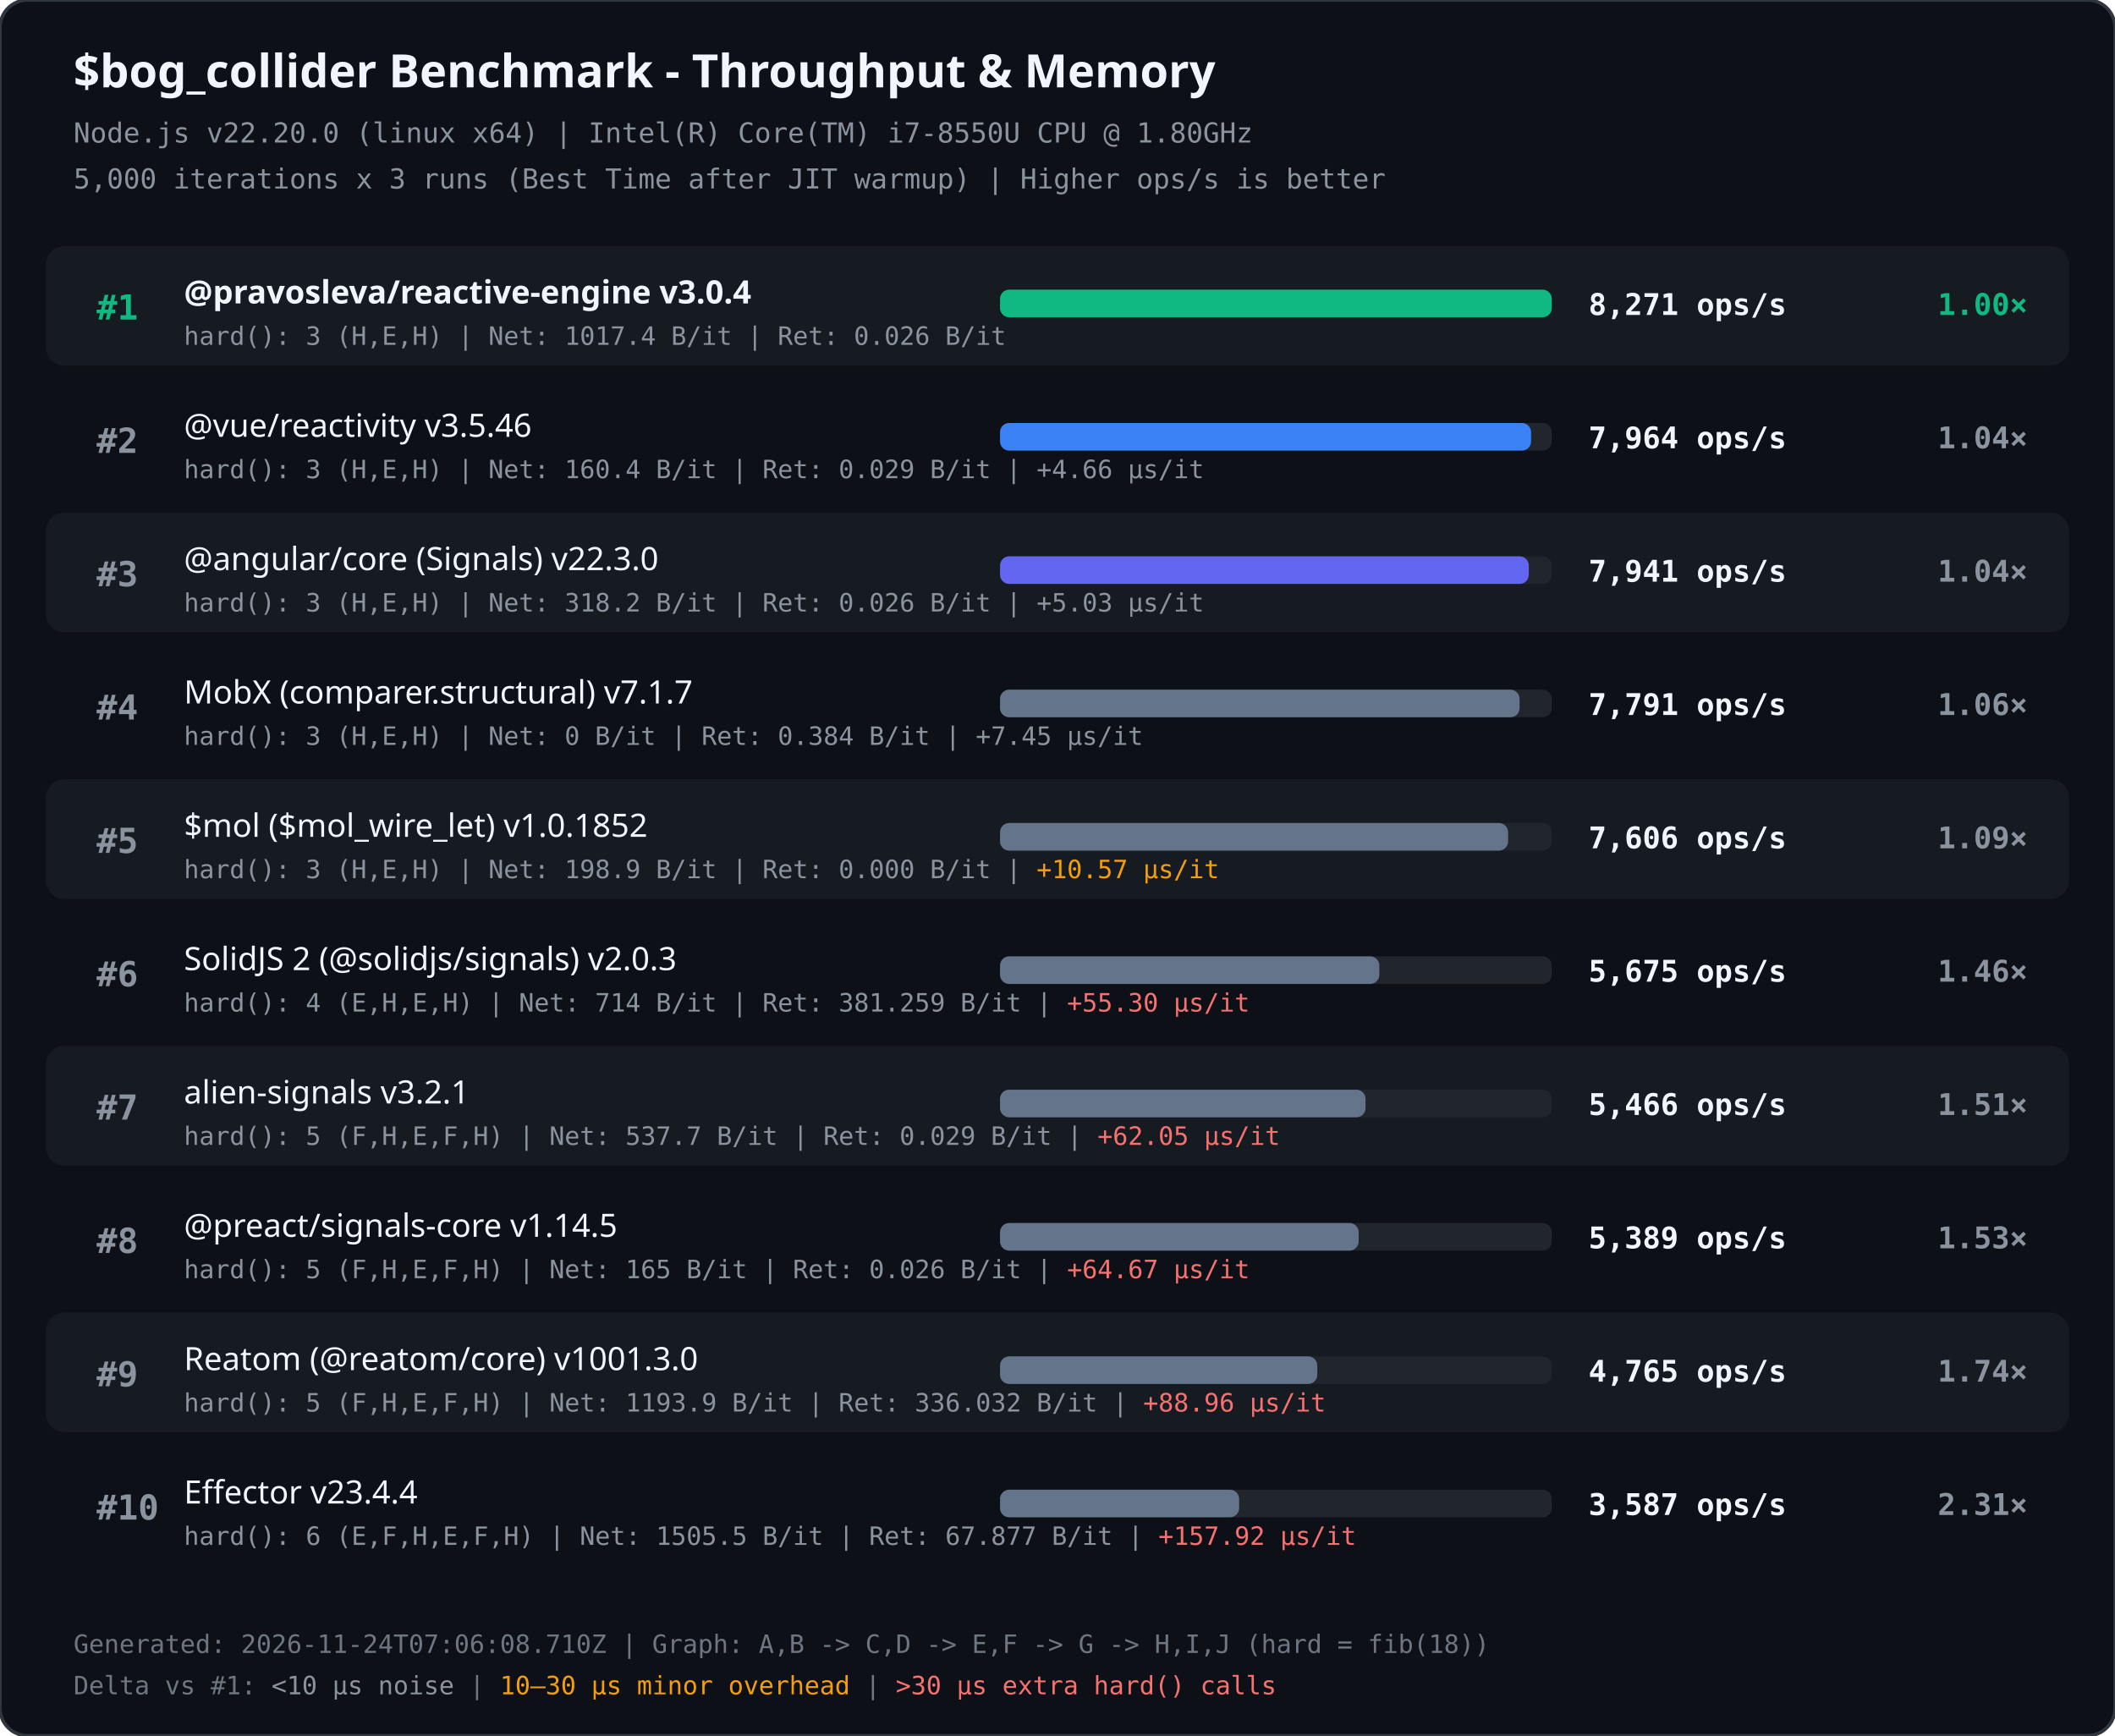
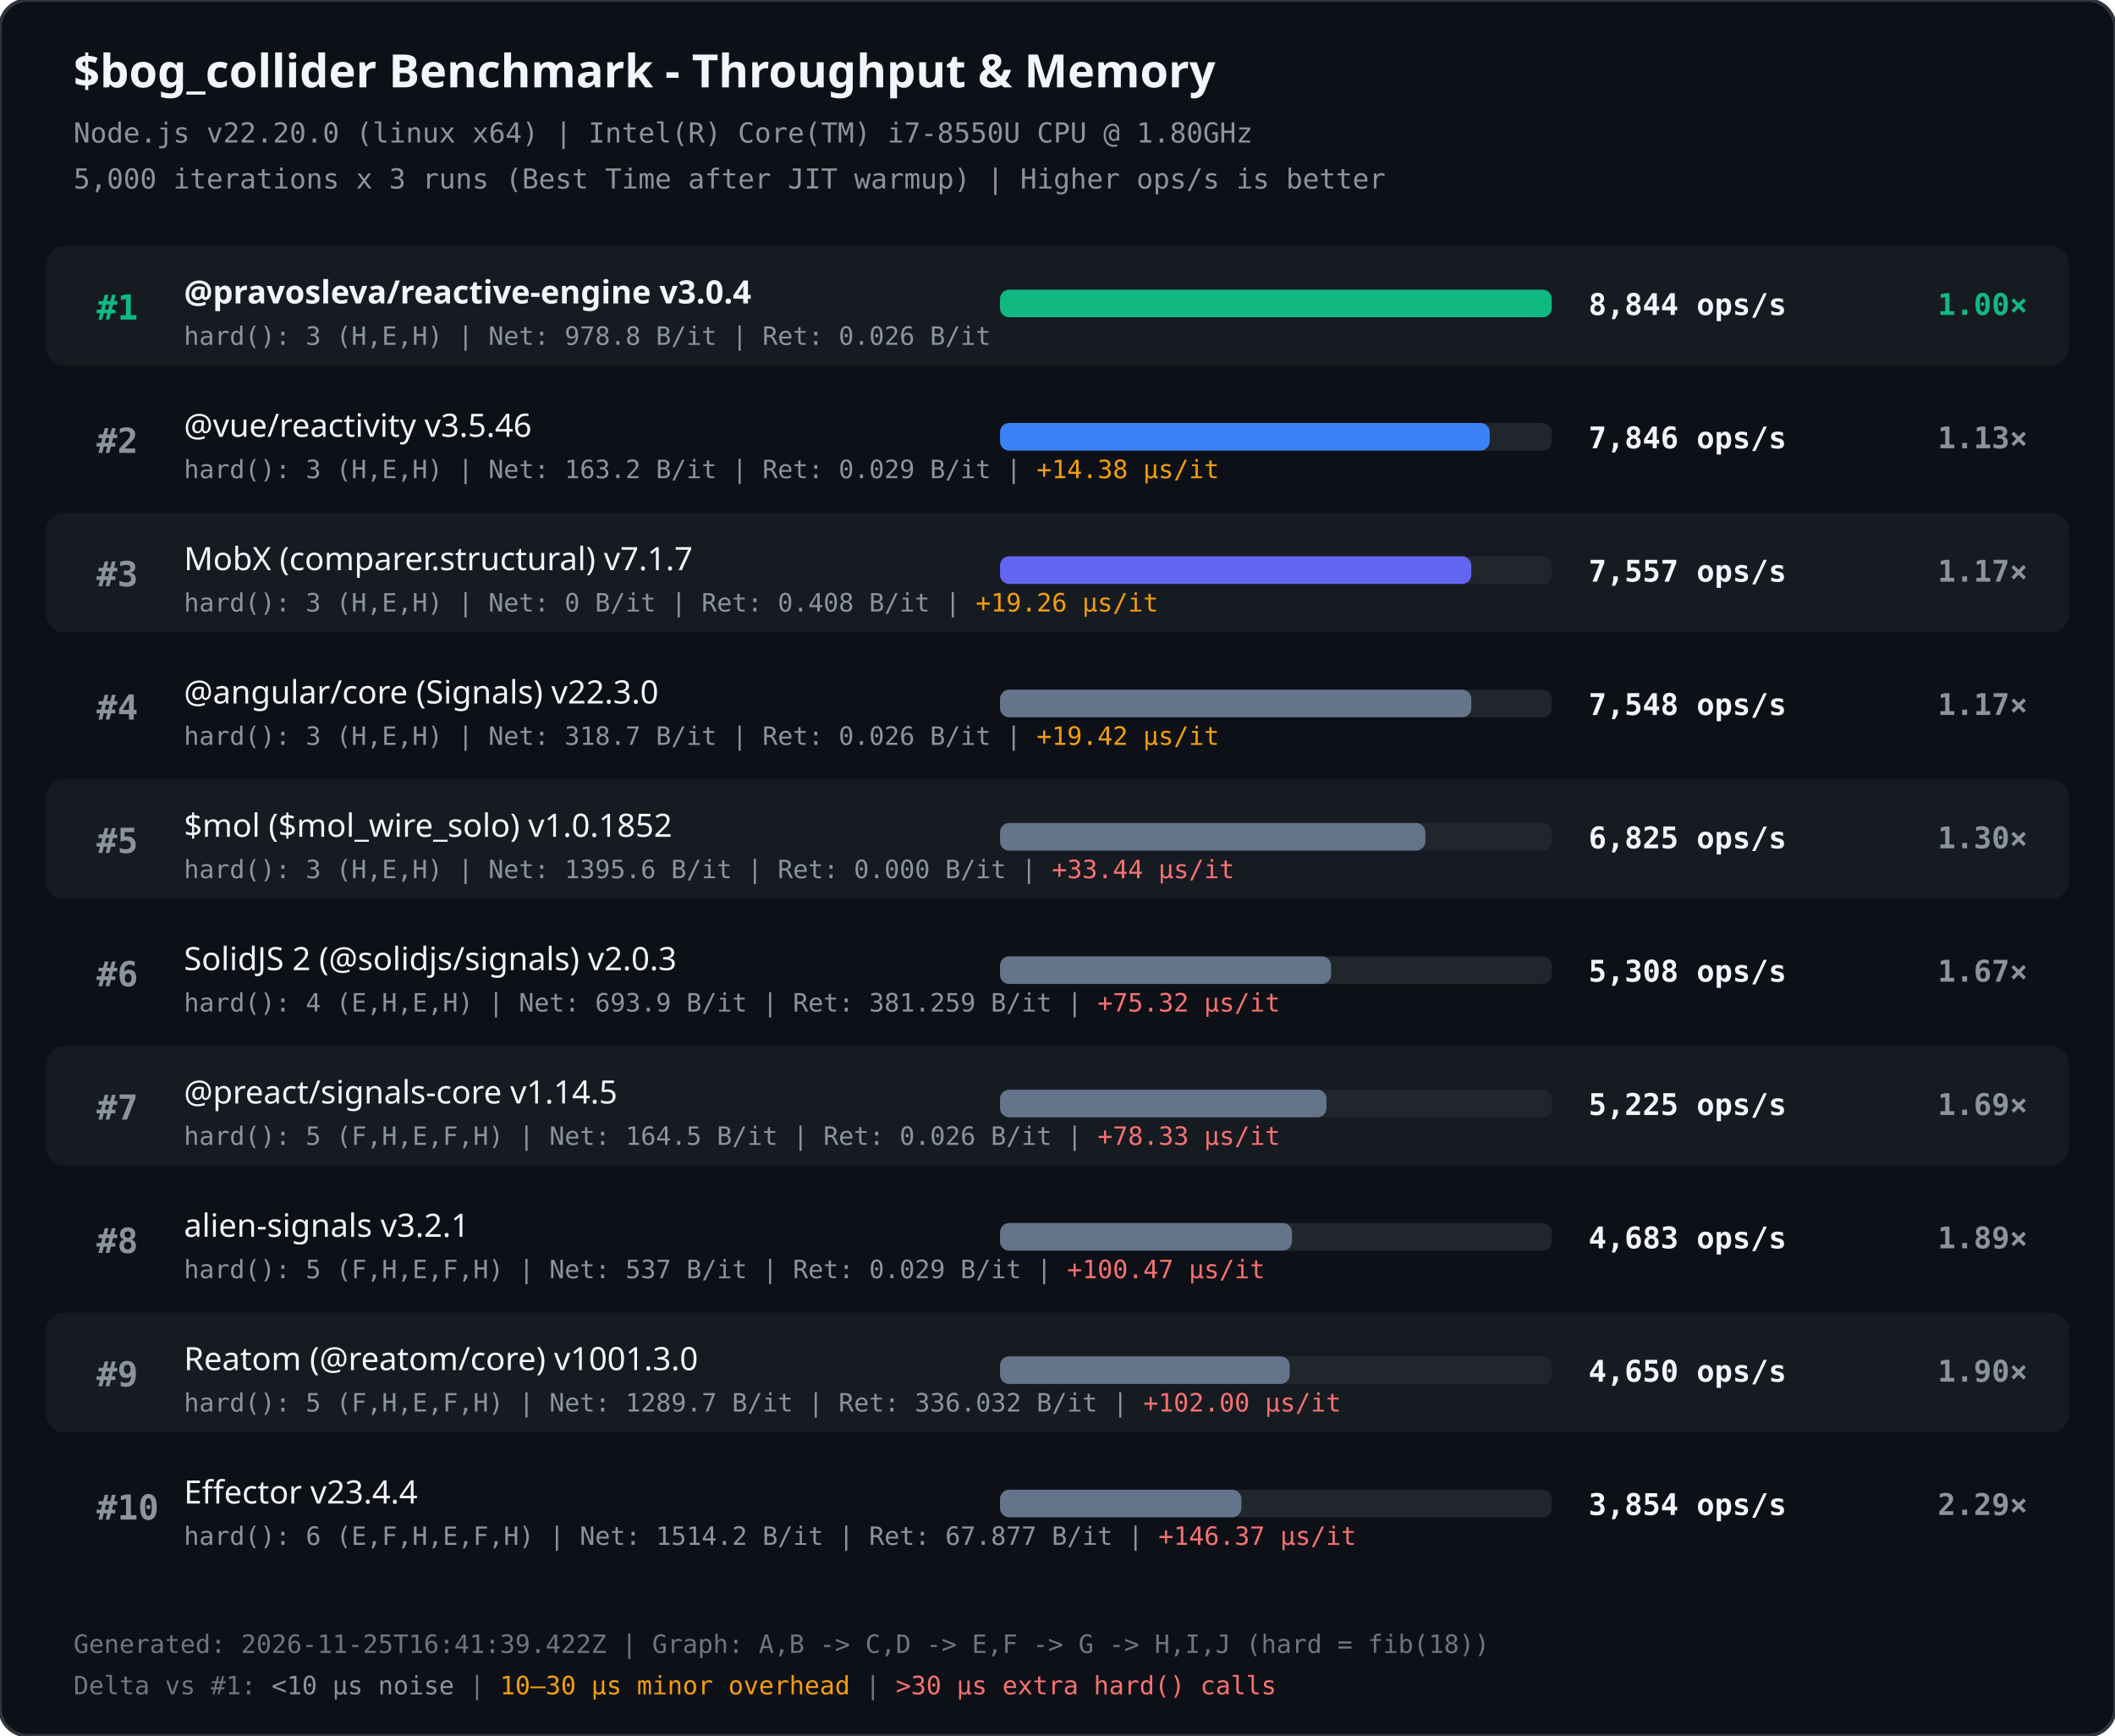
<svg xmlns="http://www.w3.org/2000/svg" width="920" height="755" viewBox="0 0 920 755">
  <rect width="920" height="755" rx="12" fill="#0d1117" stroke="#30363d" stroke-width="1.5" />
  <text x="32" y="38" fill="#f0f6fc" font-family="sans-serif" font-size="20" font-weight="700">$bog_collider Benchmark - Throughput &amp; Memory</text>
  <text x="32" y="62" fill="#8b949e" font-family="monospace" font-size="12">Node.js v22.20.0 (linux x64) | Intel(R) Core(TM) i7-8550U CPU @ 1.80GHz</text>
  <text x="32" y="82" fill="#8b949e" font-family="monospace" font-size="12">5,000 iterations x 3 runs (Best Time after JIT warmup) | Higher ops/s is better</text>
  <g transform="translate(0, 105)">
    <rect x="20" y="2" width="880" height="52" rx="8" fill="#161b22" />
    <text x="42" y="34" fill="#10b981" font-family="monospace" font-size="15" font-weight="700">#1</text>
    <text x="80" y="27" fill="#f0f6fc" font-family="sans-serif" font-size="14" font-weight="700">@pravosleva/reactive-engine v3.0.4</text>
-     <text x="80" y="45" fill="#8b949e" font-family="monospace" font-size="11">hard(): 3 (H,E,H) | Net: 1017.4 B/it | Ret: 0.026 B/it</text>
+     <text x="80" y="45" fill="#8b949e" font-family="monospace" font-size="11">hard(): 3 (H,E,H) | Net: 978.8 B/it | Ret: 0.026 B/it</text>
    <rect x="435" y="21" width="240" height="12" rx="4" fill="#21262d" />
    <rect x="435" y="21" width="240" height="12" rx="4" fill="#10b981" />
-     <text x="691" y="32" fill="#f0f6fc" font-family="monospace" font-size="13" font-weight="700">8,271 ops/s</text>
+     <text x="691" y="32" fill="#f0f6fc" font-family="monospace" font-size="13" font-weight="700">8,844 ops/s</text>
    <text x="882" y="32" text-anchor="end" fill="#10b981" font-family="monospace" font-size="13" font-weight="700">1.00×</text>
  </g>
  <g transform="translate(0, 163)">
    <rect x="20" y="2" width="880" height="52" rx="8" fill="#0d1117" />
    <text x="42" y="34" fill="#8b949e" font-family="monospace" font-size="15" font-weight="700">#2</text>
    <text x="80" y="27" fill="#f0f6fc" font-family="sans-serif" font-size="14" font-weight="500">@vue/reactivity v3.5.46</text>
-     <text x="80" y="45" fill="#8b949e" font-family="monospace" font-size="11">hard(): 3 (H,E,H) | Net: 160.4 B/it | Ret: 0.029 B/it | <tspan fill="#8b949e">+4.66 μs/it</tspan>
+     <text x="80" y="45" fill="#8b949e" font-family="monospace" font-size="11">hard(): 3 (H,E,H) | Net: 163.2 B/it | Ret: 0.029 B/it | <tspan fill="#f59e0b">+14.38 μs/it</tspan>
    </text>
    <rect x="435" y="21" width="240" height="12" rx="4" fill="#21262d" />
-     <rect x="435" y="21" width="231" height="12" rx="4" fill="#3b82f6" />
-     <text x="691" y="32" fill="#f0f6fc" font-family="monospace" font-size="13" font-weight="700">7,964 ops/s</text>
-     <text x="882" y="32" text-anchor="end" fill="#8b949e" font-family="monospace" font-size="13" font-weight="700">1.04×</text>
+     <rect x="435" y="21" width="213" height="12" rx="4" fill="#3b82f6" />
+     <text x="691" y="32" fill="#f0f6fc" font-family="monospace" font-size="13" font-weight="700">7,846 ops/s</text>
+     <text x="882" y="32" text-anchor="end" fill="#8b949e" font-family="monospace" font-size="13" font-weight="700">1.13×</text>
  </g>
  <g transform="translate(0, 221)">
    <rect x="20" y="2" width="880" height="52" rx="8" fill="#161b22" />
    <text x="42" y="34" fill="#8b949e" font-family="monospace" font-size="15" font-weight="700">#3</text>
-     <text x="80" y="27" fill="#f0f6fc" font-family="sans-serif" font-size="14" font-weight="500">@angular/core (Signals) v22.3.0</text>
-     <text x="80" y="45" fill="#8b949e" font-family="monospace" font-size="11">hard(): 3 (H,E,H) | Net: 318.2 B/it | Ret: 0.026 B/it | <tspan fill="#8b949e">+5.03 μs/it</tspan>
+     <text x="80" y="27" fill="#f0f6fc" font-family="sans-serif" font-size="14" font-weight="500">MobX (comparer.structural) v7.1.7</text>
+     <text x="80" y="45" fill="#8b949e" font-family="monospace" font-size="11">hard(): 3 (H,E,H) | Net: 0 B/it | Ret: 0.408 B/it | <tspan fill="#f59e0b">+19.26 μs/it</tspan>
    </text>
    <rect x="435" y="21" width="240" height="12" rx="4" fill="#21262d" />
-     <rect x="435" y="21" width="230" height="12" rx="4" fill="#6366f1" />
-     <text x="691" y="32" fill="#f0f6fc" font-family="monospace" font-size="13" font-weight="700">7,941 ops/s</text>
-     <text x="882" y="32" text-anchor="end" fill="#8b949e" font-family="monospace" font-size="13" font-weight="700">1.04×</text>
+     <rect x="435" y="21" width="205" height="12" rx="4" fill="#6366f1" />
+     <text x="691" y="32" fill="#f0f6fc" font-family="monospace" font-size="13" font-weight="700">7,557 ops/s</text>
+     <text x="882" y="32" text-anchor="end" fill="#8b949e" font-family="monospace" font-size="13" font-weight="700">1.17×</text>
  </g>
  <g transform="translate(0, 279)">
    <rect x="20" y="2" width="880" height="52" rx="8" fill="#0d1117" />
    <text x="42" y="34" fill="#8b949e" font-family="monospace" font-size="15" font-weight="700">#4</text>
-     <text x="80" y="27" fill="#f0f6fc" font-family="sans-serif" font-size="14" font-weight="500">MobX (comparer.structural) v7.1.7</text>
-     <text x="80" y="45" fill="#8b949e" font-family="monospace" font-size="11">hard(): 3 (H,E,H) | Net: 0 B/it | Ret: 0.384 B/it | <tspan fill="#8b949e">+7.45 μs/it</tspan>
+     <text x="80" y="27" fill="#f0f6fc" font-family="sans-serif" font-size="14" font-weight="500">@angular/core (Signals) v22.3.0</text>
+     <text x="80" y="45" fill="#8b949e" font-family="monospace" font-size="11">hard(): 3 (H,E,H) | Net: 318.7 B/it | Ret: 0.026 B/it | <tspan fill="#f59e0b">+19.42 μs/it</tspan>
    </text>
    <rect x="435" y="21" width="240" height="12" rx="4" fill="#21262d" />
-     <rect x="435" y="21" width="226" height="12" rx="4" fill="#64748b" />
-     <text x="691" y="32" fill="#f0f6fc" font-family="monospace" font-size="13" font-weight="700">7,791 ops/s</text>
-     <text x="882" y="32" text-anchor="end" fill="#8b949e" font-family="monospace" font-size="13" font-weight="700">1.06×</text>
+     <rect x="435" y="21" width="205" height="12" rx="4" fill="#64748b" />
+     <text x="691" y="32" fill="#f0f6fc" font-family="monospace" font-size="13" font-weight="700">7,548 ops/s</text>
+     <text x="882" y="32" text-anchor="end" fill="#8b949e" font-family="monospace" font-size="13" font-weight="700">1.17×</text>
  </g>
  <g transform="translate(0, 337)">
    <rect x="20" y="2" width="880" height="52" rx="8" fill="#161b22" />
    <text x="42" y="34" fill="#8b949e" font-family="monospace" font-size="15" font-weight="700">#5</text>
-     <text x="80" y="27" fill="#f0f6fc" font-family="sans-serif" font-size="14" font-weight="500">$mol ($mol_wire_let) v1.0.1852</text>
-     <text x="80" y="45" fill="#8b949e" font-family="monospace" font-size="11">hard(): 3 (H,E,H) | Net: 198.9 B/it | Ret: 0.000 B/it | <tspan fill="#f59e0b">+10.57 μs/it</tspan>
+     <text x="80" y="27" fill="#f0f6fc" font-family="sans-serif" font-size="14" font-weight="500">$mol ($mol_wire_solo) v1.0.1852</text>
+     <text x="80" y="45" fill="#8b949e" font-family="monospace" font-size="11">hard(): 3 (H,E,H) | Net: 1395.6 B/it | Ret: 0.000 B/it | <tspan fill="#f87171">+33.44 μs/it</tspan>
    </text>
    <rect x="435" y="21" width="240" height="12" rx="4" fill="#21262d" />
-     <rect x="435" y="21" width="221" height="12" rx="4" fill="#64748b" />
-     <text x="691" y="32" fill="#f0f6fc" font-family="monospace" font-size="13" font-weight="700">7,606 ops/s</text>
-     <text x="882" y="32" text-anchor="end" fill="#8b949e" font-family="monospace" font-size="13" font-weight="700">1.09×</text>
+     <rect x="435" y="21" width="185" height="12" rx="4" fill="#64748b" />
+     <text x="691" y="32" fill="#f0f6fc" font-family="monospace" font-size="13" font-weight="700">6,825 ops/s</text>
+     <text x="882" y="32" text-anchor="end" fill="#8b949e" font-family="monospace" font-size="13" font-weight="700">1.30×</text>
  </g>
  <g transform="translate(0, 395)">
    <rect x="20" y="2" width="880" height="52" rx="8" fill="#0d1117" />
    <text x="42" y="34" fill="#8b949e" font-family="monospace" font-size="15" font-weight="700">#6</text>
    <text x="80" y="27" fill="#f0f6fc" font-family="sans-serif" font-size="14" font-weight="500">SolidJS 2 (@solidjs/signals) v2.0.3</text>
-     <text x="80" y="45" fill="#8b949e" font-family="monospace" font-size="11">hard(): 4 (E,H,E,H) | Net: 714 B/it | Ret: 381.259 B/it | <tspan fill="#f87171">+55.30 μs/it</tspan>
+     <text x="80" y="45" fill="#8b949e" font-family="monospace" font-size="11">hard(): 4 (E,H,E,H) | Net: 693.9 B/it | Ret: 381.259 B/it | <tspan fill="#f87171">+75.32 μs/it</tspan>
    </text>
    <rect x="435" y="21" width="240" height="12" rx="4" fill="#21262d" />
-     <rect x="435" y="21" width="165" height="12" rx="4" fill="#64748b" />
-     <text x="691" y="32" fill="#f0f6fc" font-family="monospace" font-size="13" font-weight="700">5,675 ops/s</text>
-     <text x="882" y="32" text-anchor="end" fill="#8b949e" font-family="monospace" font-size="13" font-weight="700">1.46×</text>
+     <rect x="435" y="21" width="144" height="12" rx="4" fill="#64748b" />
+     <text x="691" y="32" fill="#f0f6fc" font-family="monospace" font-size="13" font-weight="700">5,308 ops/s</text>
+     <text x="882" y="32" text-anchor="end" fill="#8b949e" font-family="monospace" font-size="13" font-weight="700">1.67×</text>
  </g>
  <g transform="translate(0, 453)">
    <rect x="20" y="2" width="880" height="52" rx="8" fill="#161b22" />
    <text x="42" y="34" fill="#8b949e" font-family="monospace" font-size="15" font-weight="700">#7</text>
-     <text x="80" y="27" fill="#f0f6fc" font-family="sans-serif" font-size="14" font-weight="500">alien-signals v3.2.1</text>
-     <text x="80" y="45" fill="#8b949e" font-family="monospace" font-size="11">hard(): 5 (F,H,E,F,H) | Net: 537.7 B/it | Ret: 0.029 B/it | <tspan fill="#f87171">+62.05 μs/it</tspan>
+     <text x="80" y="27" fill="#f0f6fc" font-family="sans-serif" font-size="14" font-weight="500">@preact/signals-core v1.14.5</text>
+     <text x="80" y="45" fill="#8b949e" font-family="monospace" font-size="11">hard(): 5 (F,H,E,F,H) | Net: 164.5 B/it | Ret: 0.026 B/it | <tspan fill="#f87171">+78.33 μs/it</tspan>
    </text>
    <rect x="435" y="21" width="240" height="12" rx="4" fill="#21262d" />
-     <rect x="435" y="21" width="159" height="12" rx="4" fill="#64748b" />
-     <text x="691" y="32" fill="#f0f6fc" font-family="monospace" font-size="13" font-weight="700">5,466 ops/s</text>
-     <text x="882" y="32" text-anchor="end" fill="#8b949e" font-family="monospace" font-size="13" font-weight="700">1.51×</text>
+     <rect x="435" y="21" width="142" height="12" rx="4" fill="#64748b" />
+     <text x="691" y="32" fill="#f0f6fc" font-family="monospace" font-size="13" font-weight="700">5,225 ops/s</text>
+     <text x="882" y="32" text-anchor="end" fill="#8b949e" font-family="monospace" font-size="13" font-weight="700">1.69×</text>
  </g>
  <g transform="translate(0, 511)">
    <rect x="20" y="2" width="880" height="52" rx="8" fill="#0d1117" />
    <text x="42" y="34" fill="#8b949e" font-family="monospace" font-size="15" font-weight="700">#8</text>
-     <text x="80" y="27" fill="#f0f6fc" font-family="sans-serif" font-size="14" font-weight="500">@preact/signals-core v1.14.5</text>
-     <text x="80" y="45" fill="#8b949e" font-family="monospace" font-size="11">hard(): 5 (F,H,E,F,H) | Net: 165 B/it | Ret: 0.026 B/it | <tspan fill="#f87171">+64.67 μs/it</tspan>
+     <text x="80" y="27" fill="#f0f6fc" font-family="sans-serif" font-size="14" font-weight="500">alien-signals v3.2.1</text>
+     <text x="80" y="45" fill="#8b949e" font-family="monospace" font-size="11">hard(): 5 (F,H,E,F,H) | Net: 537 B/it | Ret: 0.029 B/it | <tspan fill="#f87171">+100.47 μs/it</tspan>
    </text>
    <rect x="435" y="21" width="240" height="12" rx="4" fill="#21262d" />
-     <rect x="435" y="21" width="156" height="12" rx="4" fill="#64748b" />
-     <text x="691" y="32" fill="#f0f6fc" font-family="monospace" font-size="13" font-weight="700">5,389 ops/s</text>
-     <text x="882" y="32" text-anchor="end" fill="#8b949e" font-family="monospace" font-size="13" font-weight="700">1.53×</text>
+     <rect x="435" y="21" width="127" height="12" rx="4" fill="#64748b" />
+     <text x="691" y="32" fill="#f0f6fc" font-family="monospace" font-size="13" font-weight="700">4,683 ops/s</text>
+     <text x="882" y="32" text-anchor="end" fill="#8b949e" font-family="monospace" font-size="13" font-weight="700">1.89×</text>
  </g>
  <g transform="translate(0, 569)">
    <rect x="20" y="2" width="880" height="52" rx="8" fill="#161b22" />
    <text x="42" y="34" fill="#8b949e" font-family="monospace" font-size="15" font-weight="700">#9</text>
    <text x="80" y="27" fill="#f0f6fc" font-family="sans-serif" font-size="14" font-weight="500">Reatom (@reatom/core) v1001.3.0</text>
-     <text x="80" y="45" fill="#8b949e" font-family="monospace" font-size="11">hard(): 5 (F,H,E,F,H) | Net: 1193.9 B/it | Ret: 336.032 B/it | <tspan fill="#f87171">+88.96 μs/it</tspan>
+     <text x="80" y="45" fill="#8b949e" font-family="monospace" font-size="11">hard(): 5 (F,H,E,F,H) | Net: 1289.7 B/it | Ret: 336.032 B/it | <tspan fill="#f87171">+102.00 μs/it</tspan>
    </text>
    <rect x="435" y="21" width="240" height="12" rx="4" fill="#21262d" />
-     <rect x="435" y="21" width="138" height="12" rx="4" fill="#64748b" />
-     <text x="691" y="32" fill="#f0f6fc" font-family="monospace" font-size="13" font-weight="700">4,765 ops/s</text>
-     <text x="882" y="32" text-anchor="end" fill="#8b949e" font-family="monospace" font-size="13" font-weight="700">1.74×</text>
+     <rect x="435" y="21" width="126" height="12" rx="4" fill="#64748b" />
+     <text x="691" y="32" fill="#f0f6fc" font-family="monospace" font-size="13" font-weight="700">4,650 ops/s</text>
+     <text x="882" y="32" text-anchor="end" fill="#8b949e" font-family="monospace" font-size="13" font-weight="700">1.90×</text>
  </g>
  <g transform="translate(0, 627)">
    <rect x="20" y="2" width="880" height="52" rx="8" fill="#0d1117" />
    <text x="42" y="34" fill="#8b949e" font-family="monospace" font-size="15" font-weight="700">#10</text>
    <text x="80" y="27" fill="#f0f6fc" font-family="sans-serif" font-size="14" font-weight="500">Effector v23.4.4</text>
-     <text x="80" y="45" fill="#8b949e" font-family="monospace" font-size="11">hard(): 6 (E,F,H,E,F,H) | Net: 1505.5 B/it | Ret: 67.877 B/it | <tspan fill="#f87171">+157.92 μs/it</tspan>
+     <text x="80" y="45" fill="#8b949e" font-family="monospace" font-size="11">hard(): 6 (E,F,H,E,F,H) | Net: 1514.2 B/it | Ret: 67.877 B/it | <tspan fill="#f87171">+146.37 μs/it</tspan>
    </text>
    <rect x="435" y="21" width="240" height="12" rx="4" fill="#21262d" />
-     <rect x="435" y="21" width="104" height="12" rx="4" fill="#64748b" />
-     <text x="691" y="32" fill="#f0f6fc" font-family="monospace" font-size="13" font-weight="700">3,587 ops/s</text>
-     <text x="882" y="32" text-anchor="end" fill="#8b949e" font-family="monospace" font-size="13" font-weight="700">2.31×</text>
+     <rect x="435" y="21" width="105" height="12" rx="4" fill="#64748b" />
+     <text x="691" y="32" fill="#f0f6fc" font-family="monospace" font-size="13" font-weight="700">3,854 ops/s</text>
+     <text x="882" y="32" text-anchor="end" fill="#8b949e" font-family="monospace" font-size="13" font-weight="700">2.29×</text>
  </g>
-   <text x="32" y="719" fill="#6e7681" font-family="monospace" font-size="11">Generated: 2026-11-24T07:06:08.710Z | Graph: A,B -&gt; C,D -&gt; E,F -&gt; G -&gt; H,I,J (hard = fib(18))</text>
+   <text x="32" y="719" fill="#6e7681" font-family="monospace" font-size="11">Generated: 2026-11-25T16:41:39.422Z | Graph: A,B -&gt; C,D -&gt; E,F -&gt; G -&gt; H,I,J (hard = fib(18))</text>
  <text x="32" y="737" fill="#6e7681" font-family="monospace" font-size="11">Delta vs #1: <tspan fill="#8b949e">&lt;10 μs noise</tspan> | <tspan fill="#f59e0b">10–30 μs minor overhead</tspan> | <tspan fill="#f87171">&gt;30 μs extra hard() calls</tspan>
  </text>
</svg>
